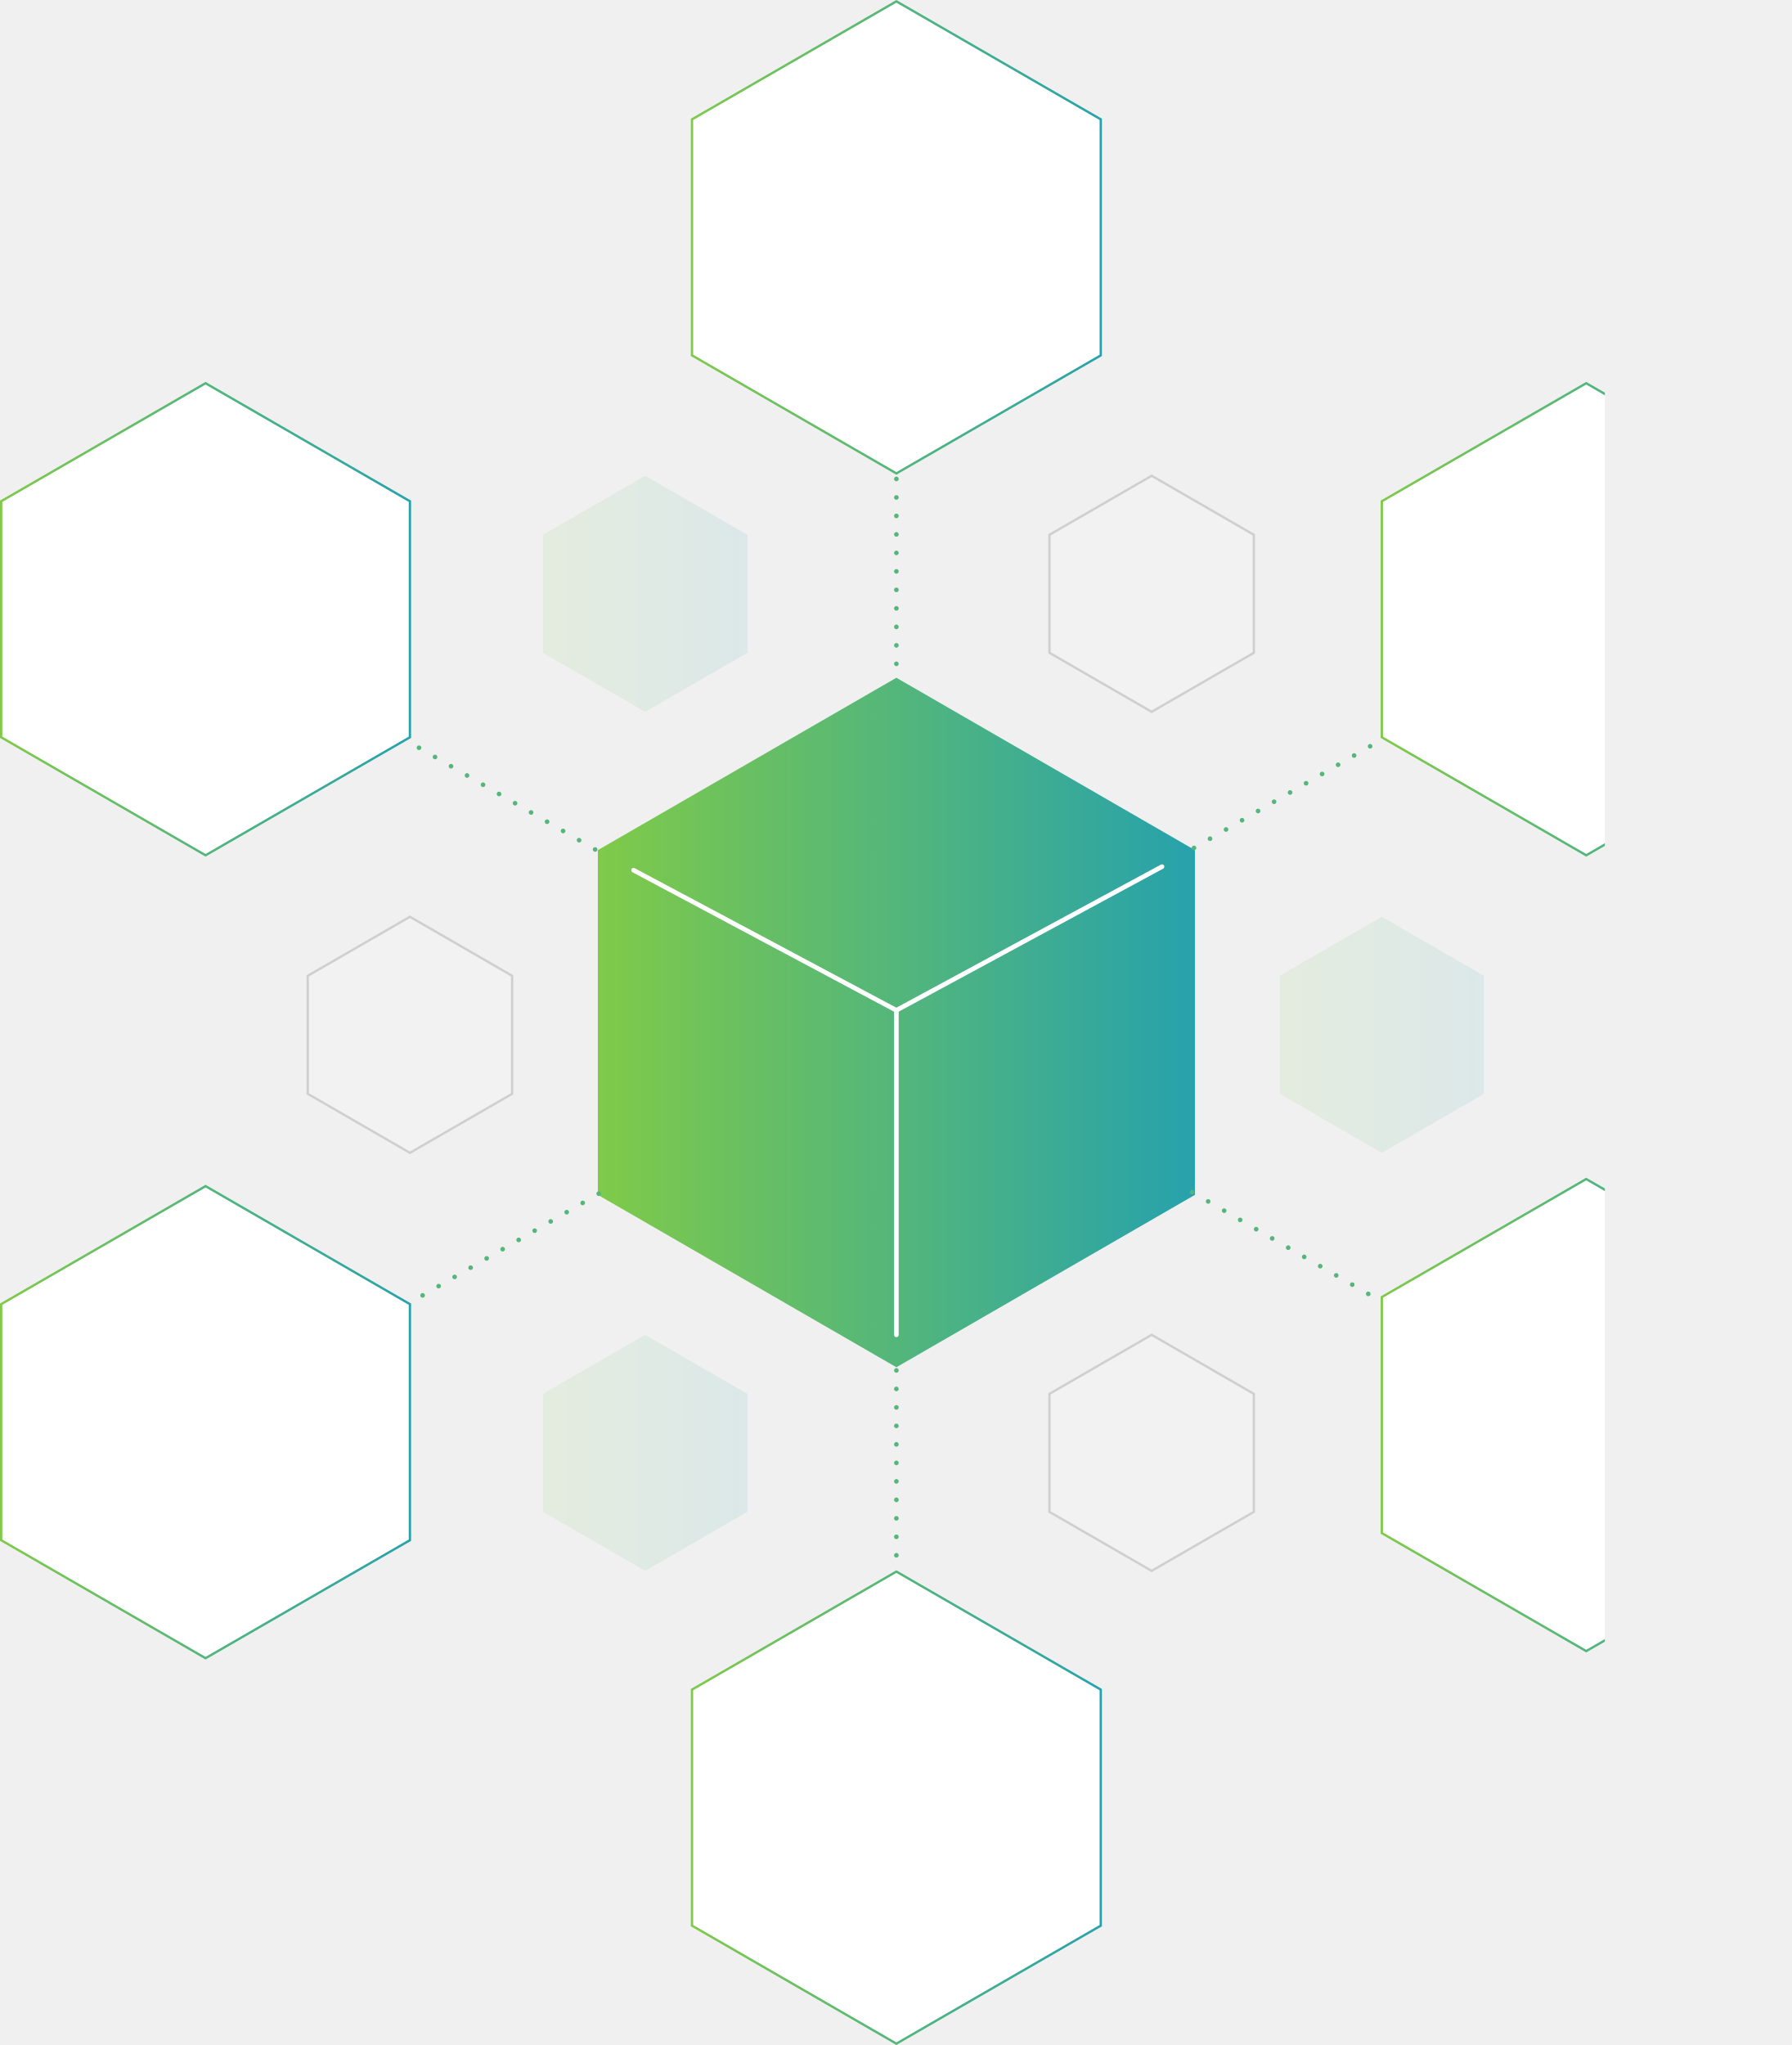
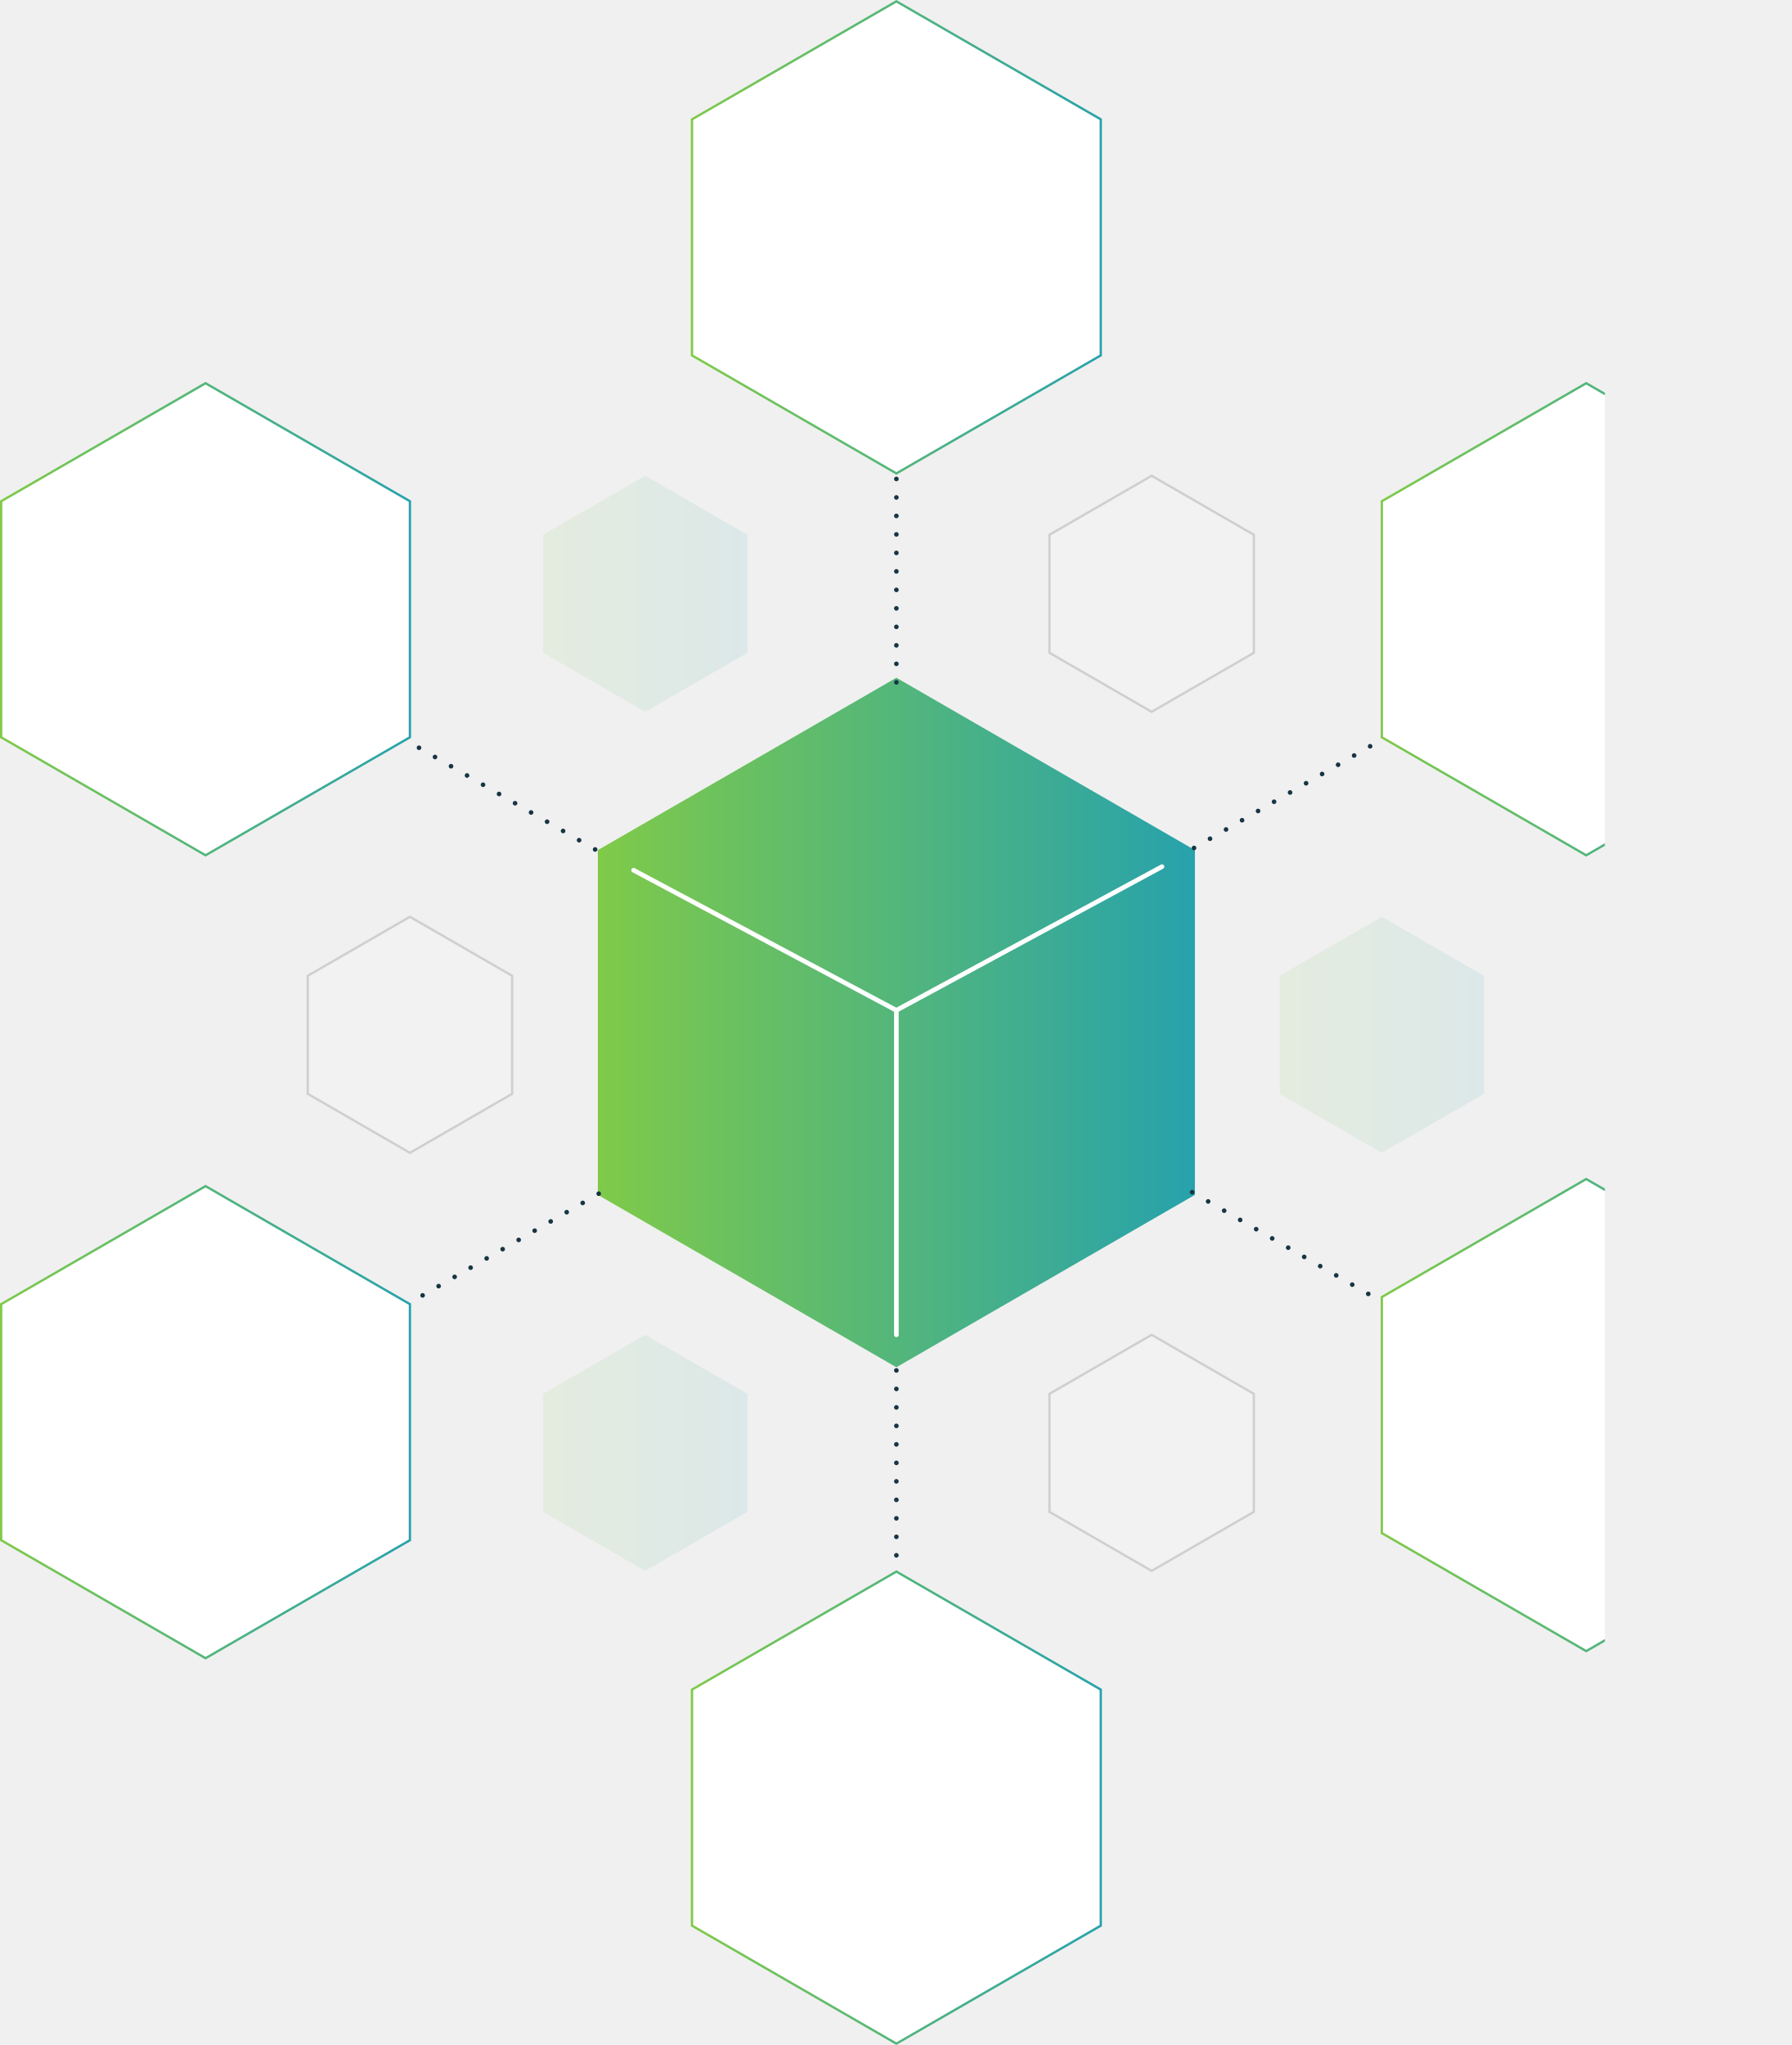
<svg xmlns="http://www.w3.org/2000/svg" xmlns:xlink="http://www.w3.org/1999/xlink" viewBox="0 0 775.37 884.84">
  <defs>
-     <style>.cls-1,.cls-16,.cls-9{fill:none;}.cls-2{fill:url(#linear-gradient);}.cls-3{clip-path:url(#clip-path);}.cls-10,.cls-11,.cls-12,.cls-13,.cls-14,.cls-15,.cls-4{fill:#fff;}.cls-4{stroke:#000;opacity:0.14;}.cls-10,.cls-11,.cls-12,.cls-13,.cls-14,.cls-15,.cls-16,.cls-4,.cls-9{stroke-miterlimit:10;}.cls-5{opacity:0.1;}.cls-6{fill:url(#linear-gradient-2);}.cls-7{fill:url(#linear-gradient-3);}.cls-8{fill:url(#linear-gradient-4);}.cls-9{stroke:#54b67a;stroke-dasharray:0 8;}.cls-16,.cls-9{stroke-linecap:round;stroke-width:2px;}.cls-10{stroke:url(#linear-gradient-5);}.cls-11{stroke:url(#linear-gradient-6);}.cls-12{stroke:url(#linear-gradient-7);}.cls-13{stroke:url(#linear-gradient-8);}.cls-14{stroke:url(#linear-gradient-9);}.cls-15{stroke:url(#linear-gradient-10);}.cls-16{stroke:#fff;}</style>
+     <style>.cls-1,.cls-16,.cls-9{fill:none;}.cls-2{fill:url(#linear-gradient);}.cls-3{clip-path:url(#clip-path);}.cls-10,.cls-11,.cls-12,.cls-13,.cls-14,.cls-15,.cls-4{fill:#fff;}.cls-4{stroke:#000;opacity:0.14;}.cls-10,.cls-11,.cls-12,.cls-13,.cls-14,.cls-15,.cls-16,.cls-4,.cls-9{stroke-miterlimit:10;}.cls-5{opacity:0.1;}.cls-6{fill:url(#linear-gradient-2);}.cls-7{fill:url(#linear-gradient-3);}.cls-8{fill:url(#linear-gradient-4);}.cls-9{stroke:#173544;stroke-dasharray:0 8;}.cls-16,.cls-9{stroke-linecap:round;stroke-width:2px;}.cls-10{stroke:url(#linear-gradient-5);}.cls-11{stroke:url(#linear-gradient-6);}.cls-12{stroke:url(#linear-gradient-7);}.cls-13{stroke:url(#linear-gradient-8);}.cls-14{stroke:url(#linear-gradient-9);}.cls-15{stroke:url(#linear-gradient-10);}.cls-16{stroke:#fff;}</style>
    <linearGradient id="linear-gradient" x1="258.72" y1="442.42" x2="517.09" y2="442.42" gradientUnits="userSpaceOnUse">
      <stop offset="0" stop-color="#7fca49" />
      <stop offset="1" stop-color="#27a2ac" />
    </linearGradient>
    <clipPath id="clip-path" transform="translate(-87.22 -24.01)">
      <rect class="cls-1" width="781.72" height="1056.15" />
    </clipPath>
    <linearGradient id="linear-gradient-2" x1="553.75" y1="447.75" x2="642.2" y2="447.75" xlink:href="#linear-gradient" />
    <linearGradient id="linear-gradient-3" x1="234.97" y1="256.92" x2="323.42" y2="256.92" xlink:href="#linear-gradient" />
    <linearGradient id="linear-gradient-4" x1="234.97" y1="628.63" x2="323.42" y2="628.63" xlink:href="#linear-gradient" />
    <linearGradient id="linear-gradient-5" x1="298.96" y1="102.71" x2="476.85" y2="102.71" xlink:href="#linear-gradient" />
    <linearGradient id="linear-gradient-6" x1="298.96" y1="782.13" x2="476.85" y2="782.13" xlink:href="#linear-gradient" />
    <linearGradient id="linear-gradient-7" x1="597.47" y1="267.94" x2="775.37" y2="267.94" xlink:href="#linear-gradient" />
    <linearGradient id="linear-gradient-8" x1="597.47" y1="612.28" x2="775.37" y2="612.28" xlink:href="#linear-gradient" />
    <linearGradient id="linear-gradient-9" x1="0" y1="267.94" x2="177.89" y2="267.94" xlink:href="#linear-gradient" />
    <linearGradient id="linear-gradient-10" x1="0" y1="615.35" x2="177.89" y2="615.35" xlink:href="#linear-gradient" />
  </defs>
  <g id="Laag_2" data-name="Laag 2">
    <g id="Grid">
      <polygon class="cls-2" points="517.09 517 517.09 367.83 387.9 293.25 258.72 367.83 258.72 517 387.9 591.59 517.09 517" />
      <g class="cls-3">
        <polygon class="cls-4" points="542.59 282.46 542.59 231.39 498.37 205.86 454.14 231.39 454.14 282.46 498.37 307.99 542.59 282.46" />
        <g class="cls-5">
          <polygon class="cls-6" points="642.2 473.28 642.2 422.21 597.97 396.68 553.75 422.21 553.75 473.28 597.97 498.81 642.2 473.28" />
        </g>
        <polygon class="cls-4" points="221.62 473.28 221.62 422.21 177.39 396.68 133.17 422.21 133.17 473.28 177.39 498.81 221.62 473.28" />
        <polygon class="cls-4" points="542.59 654.16 542.59 603.1 498.37 577.56 454.14 603.1 454.14 654.16 498.37 679.69 542.59 654.16" />
        <g class="cls-5">
          <polygon class="cls-7" points="323.42 282.46 323.42 231.39 279.19 205.86 234.97 231.39 234.97 282.46 279.19 307.99 323.42 282.46" />
        </g>
        <g class="cls-5">
          <polygon class="cls-8" points="323.42 654.16 323.42 603.1 279.19 577.56 234.97 603.1 234.97 654.16 279.19 679.69 323.42 654.16" />
        </g>
        <line class="cls-9" x1="515.89" y1="515.84" x2="593.29" y2="560.53" />
        <line class="cls-9" x1="387.9" y1="680.96" x2="387.9" y2="591.59" />
        <polygon class="cls-10" points="476.35 153.77 476.35 51.64 387.9 0.58 299.46 51.64 299.46 153.77 387.9 204.84 476.35 153.77" />
        <polygon class="cls-11" points="476.35 833.2 476.35 731.07 387.9 680 299.46 731.07 299.46 833.2 387.9 884.26 476.35 833.2" />
        <polygon class="cls-12" points="774.87 319.01 774.87 216.88 686.42 165.81 597.97 216.88 597.97 319.01 686.42 370.07 774.87 319.01" />
        <polygon class="cls-13" points="774.87 663.35 774.87 561.22 686.42 510.15 597.97 561.22 597.97 663.35 686.42 714.41 774.87 663.35" />
        <polygon class="cls-14" points="177.39 319.01 177.39 216.88 88.95 165.81 0.5 216.88 0.5 319.01 88.95 370.07 177.39 319.01" />
        <polygon class="cls-15" points="177.39 666.42 177.39 564.29 88.95 513.22 0.5 564.29 0.5 666.42 88.95 717.48 177.39 666.42" />
        <polyline class="cls-16" points="387.9 577.56 387.9 437.14 502.84 374.99" />
        <line class="cls-16" x1="274.18" y1="376.53" x2="387.9" y2="437.15" />
        <line class="cls-9" x1="387.9" y1="295.23" x2="387.9" y2="205.86" />
        <line class="cls-9" x1="181.32" y1="323.54" x2="258.72" y2="368.23" />
        <line class="cls-9" x1="259.09" y1="516.49" x2="181.69" y2="561.18" />
        <line class="cls-9" x1="592.91" y1="322.9" x2="515.51" y2="367.59" />
      </g>
    </g>
  </g>
</svg>
